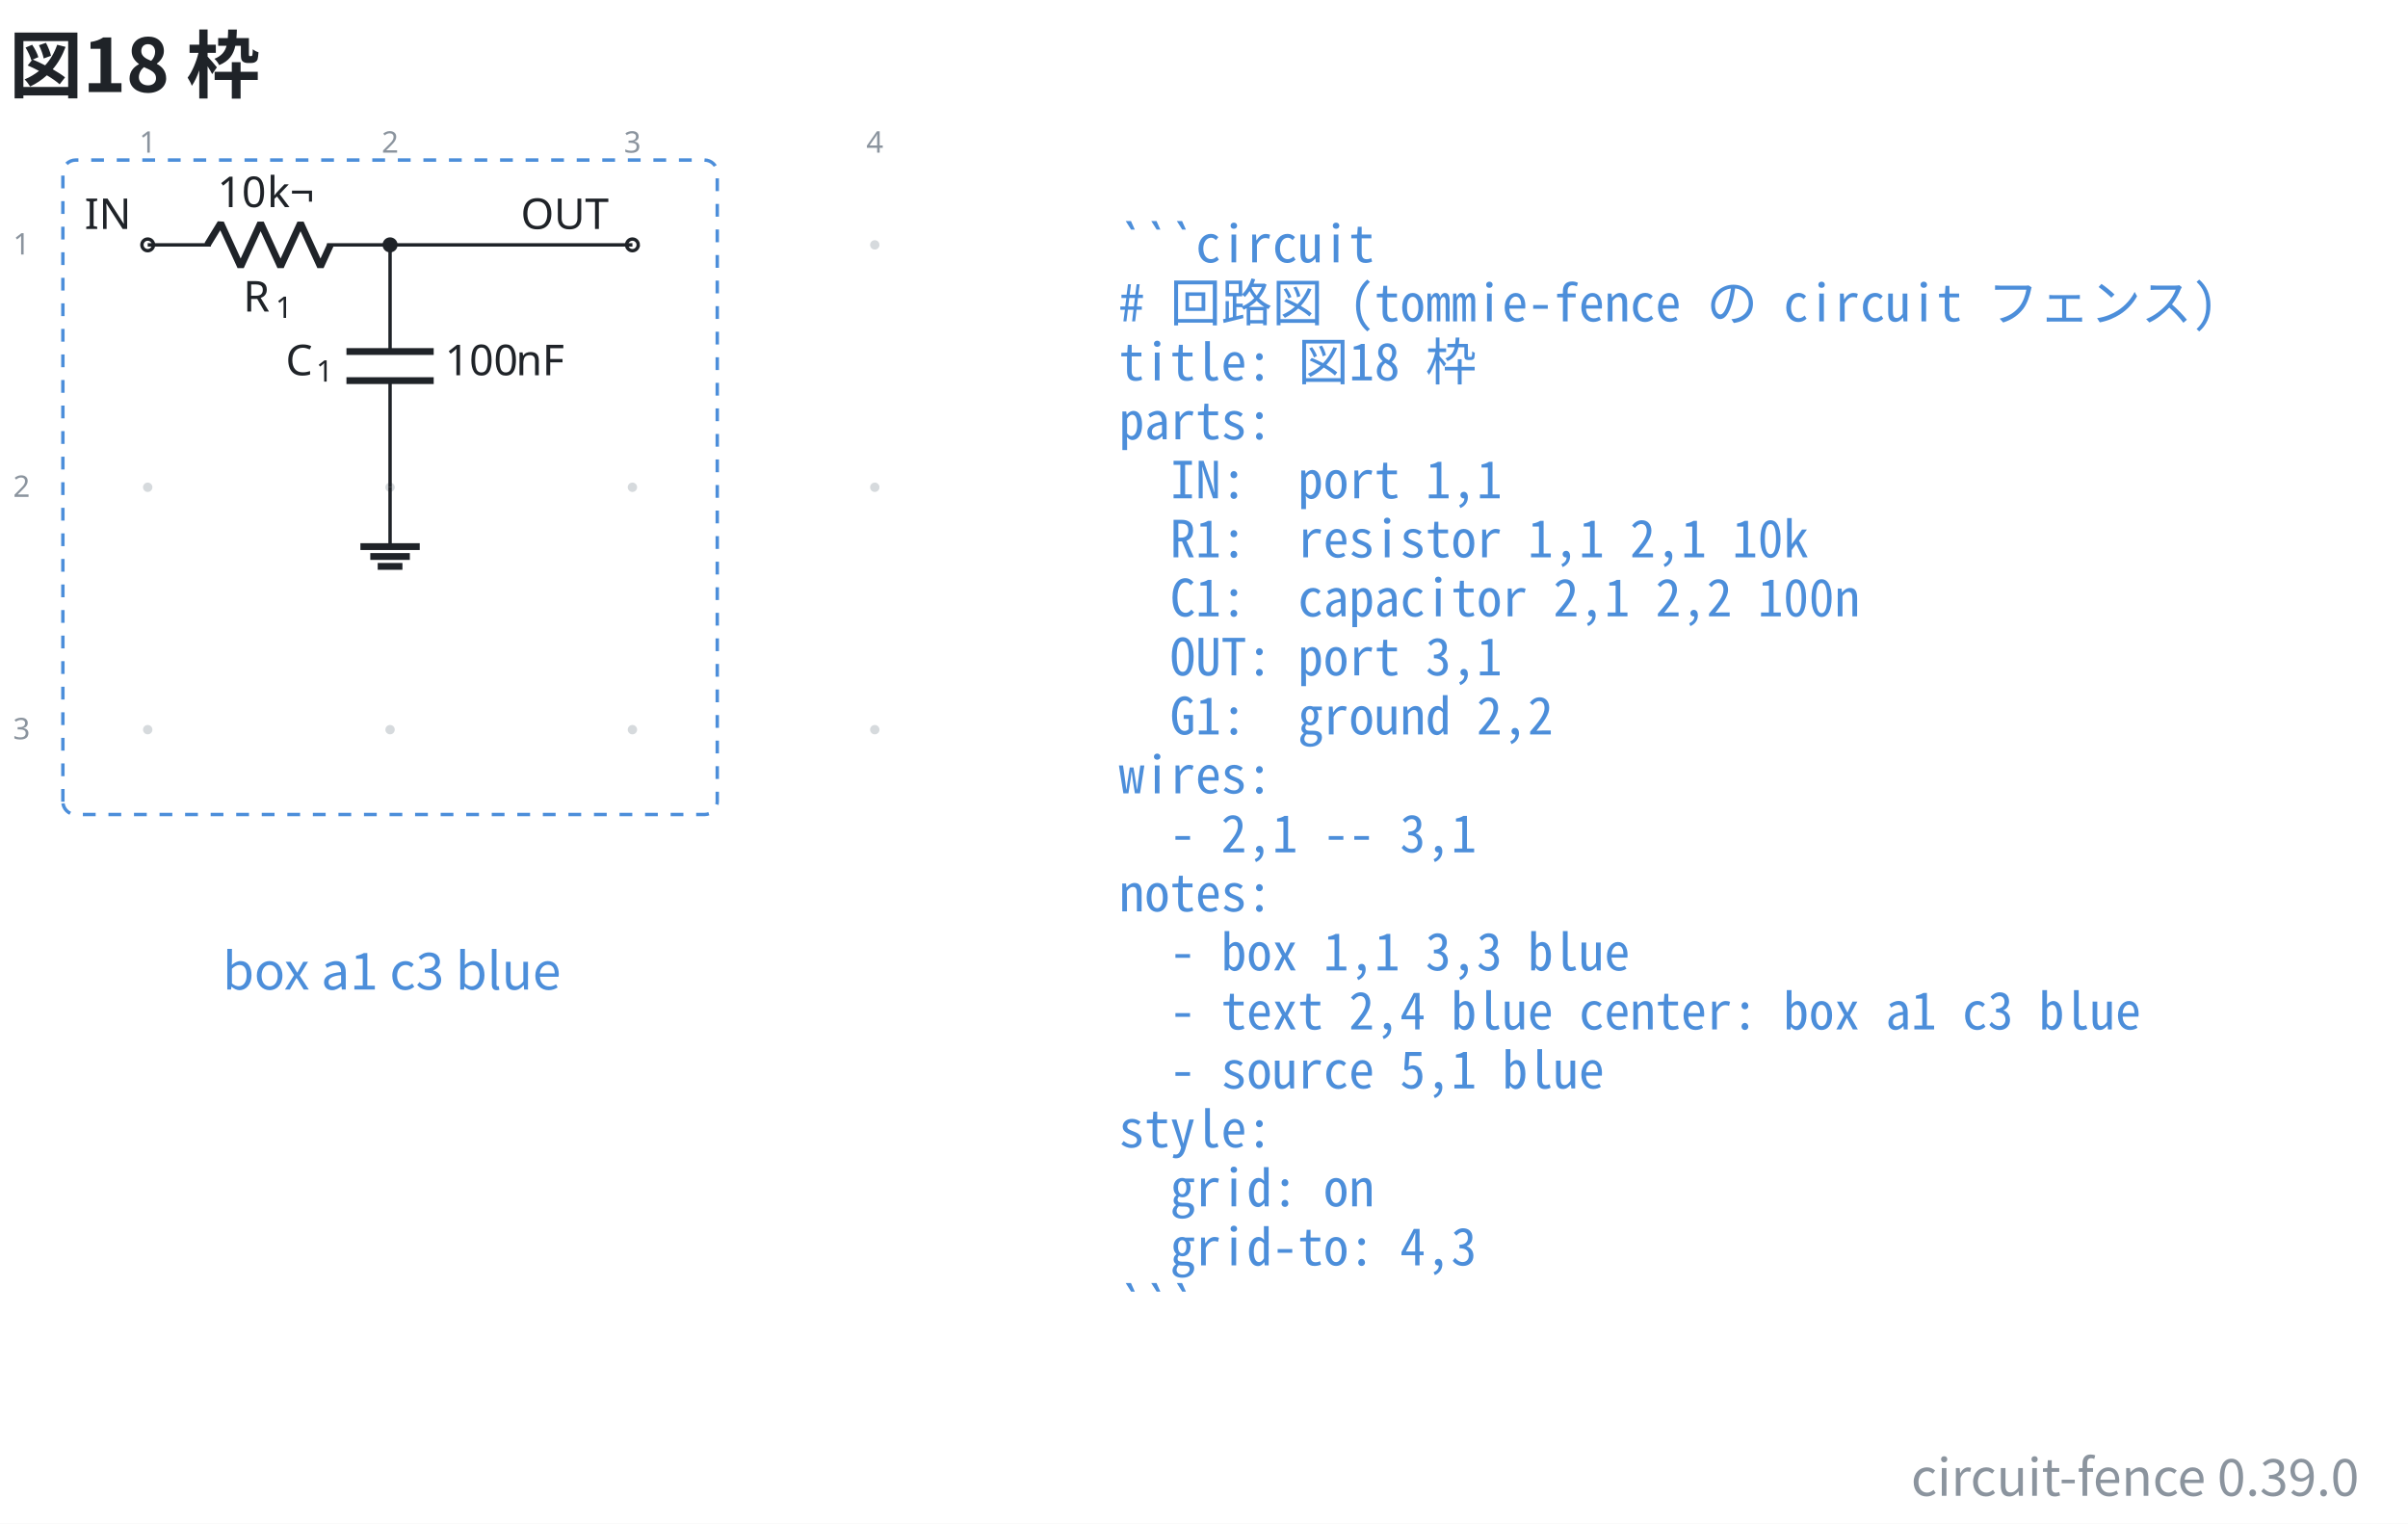
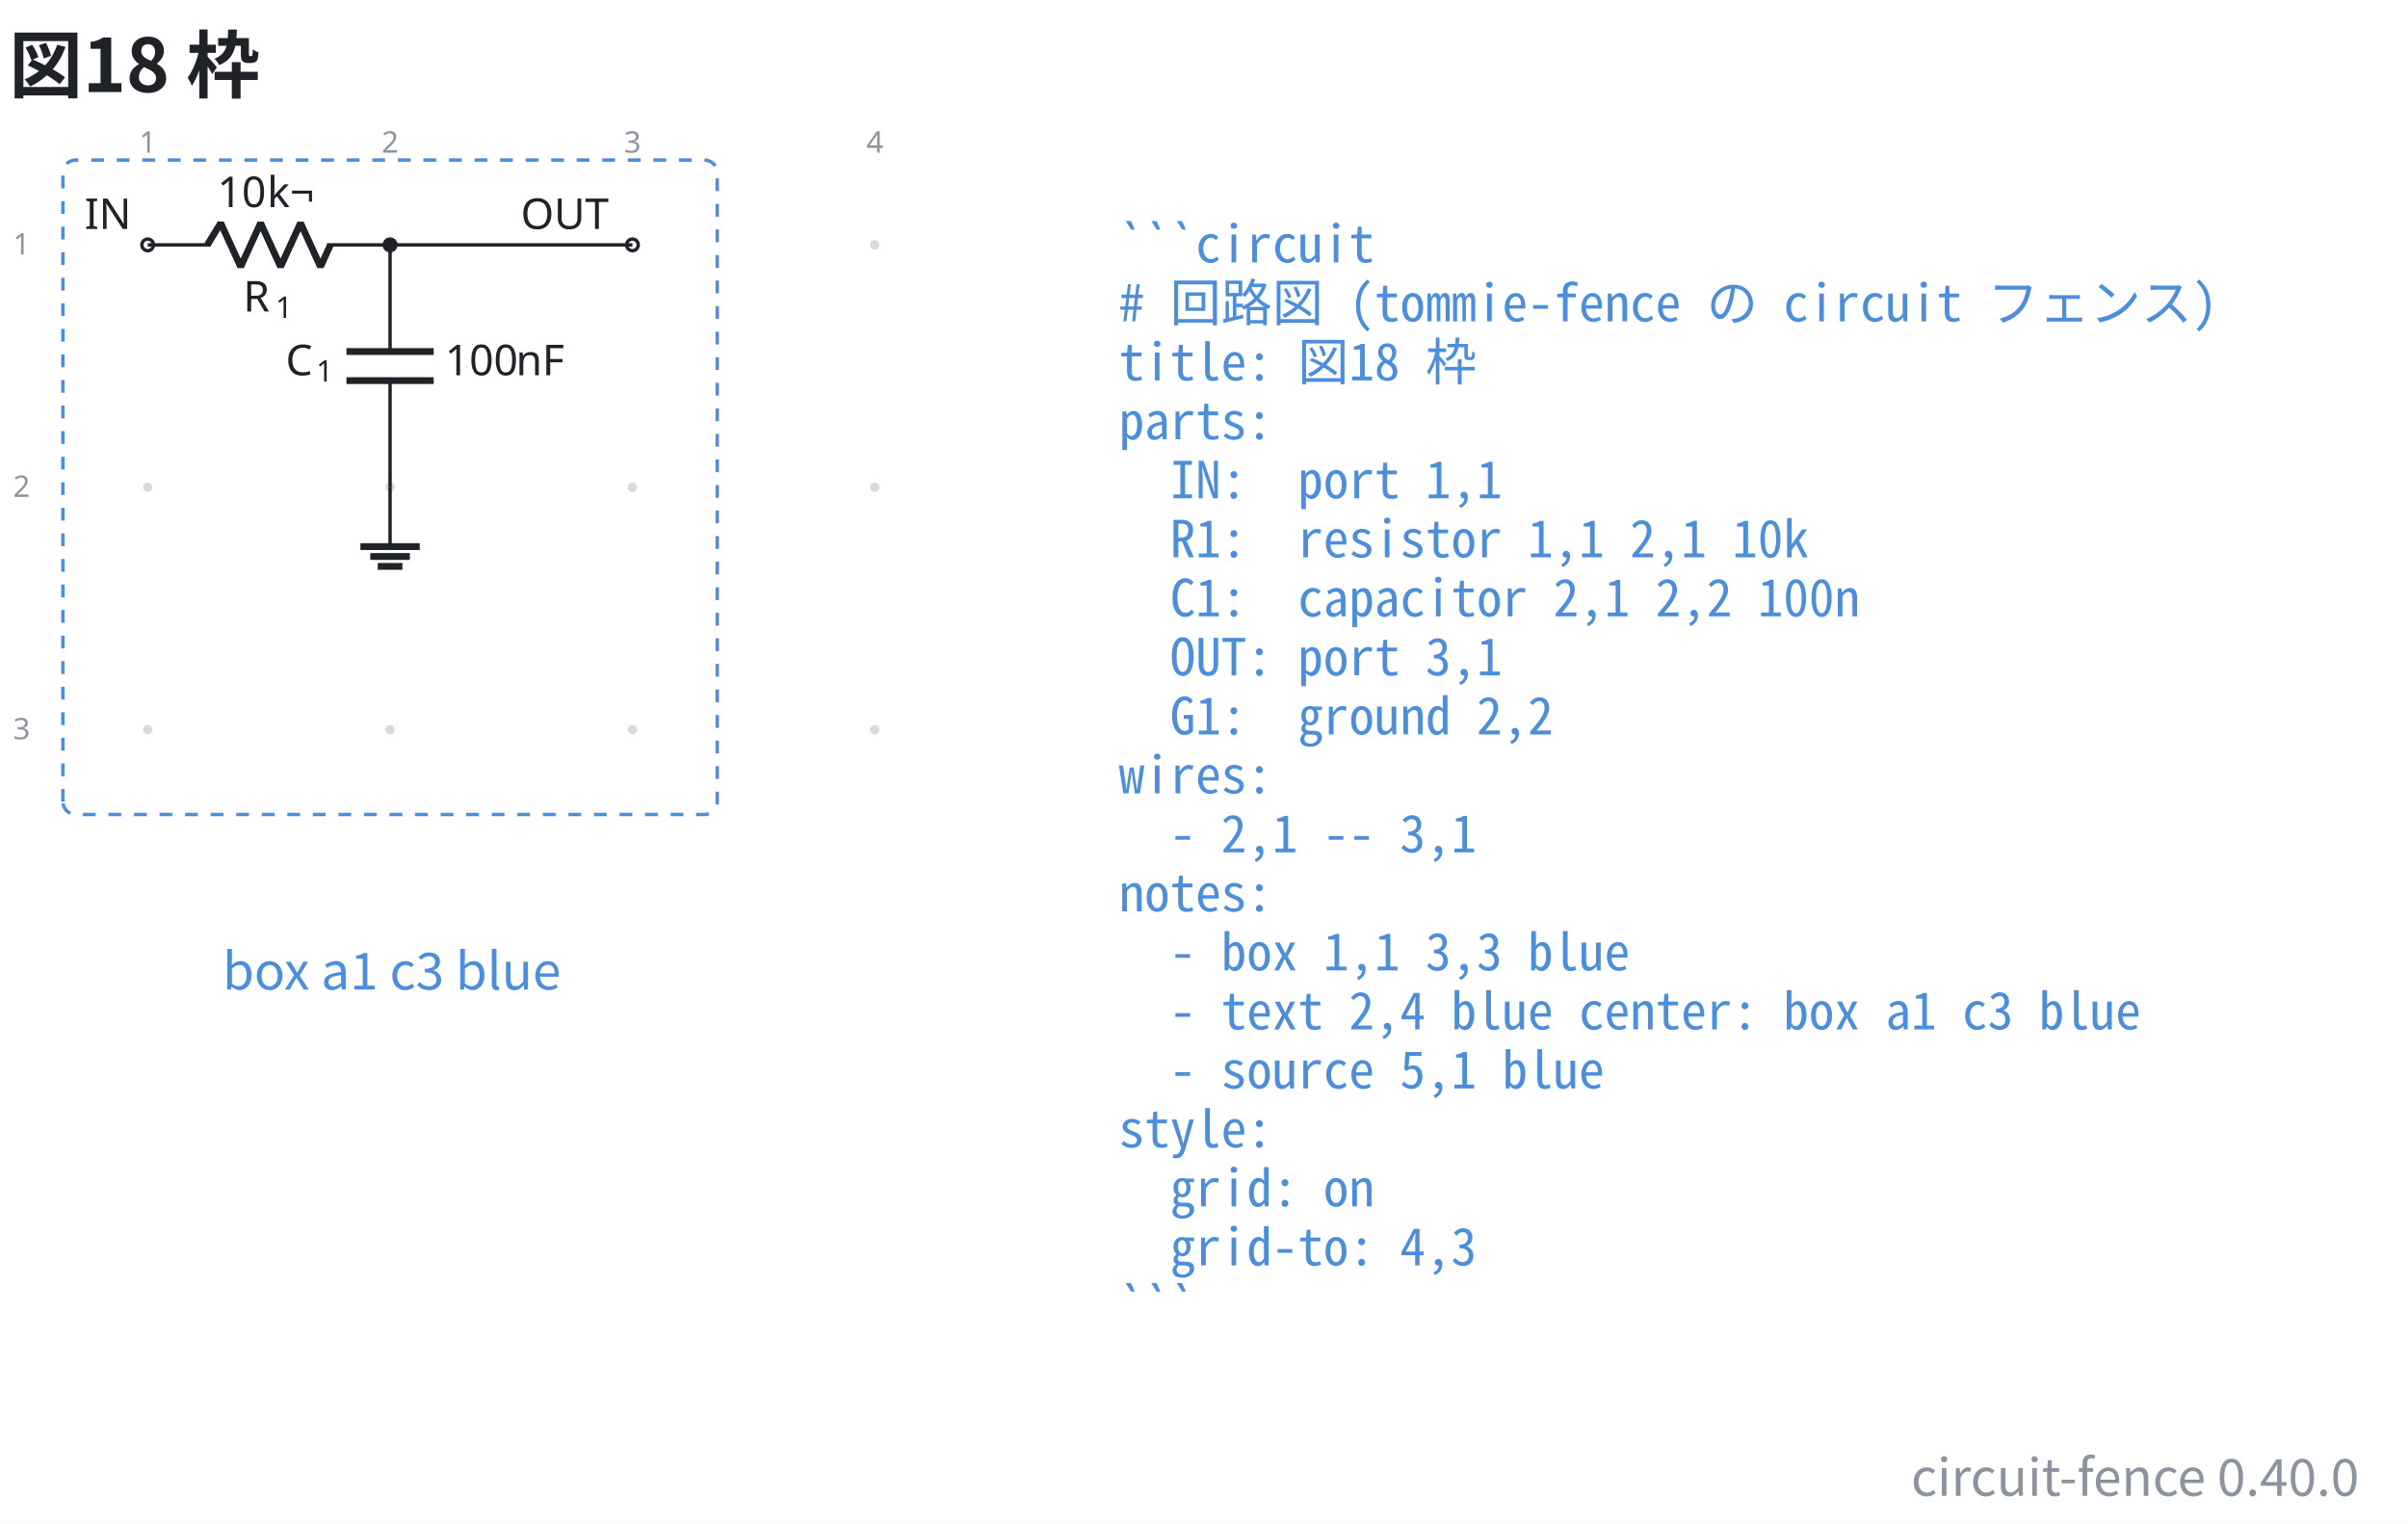
- <svg xmlns="http://www.w3.org/2000/svg" data-figure-paper="#ffffff" data-circuit-fence="0.39.0" fill="#1f2328" width="753.863" height="476.944" viewBox="-72 -72 565.397 357.708">
+ <svg xmlns="http://www.w3.org/2000/svg" data-figure-paper="#ffffff" data-circuit-fence="0.40.0" fill="#1f2328" width="753.863" height="476.944" viewBox="-72 -72 565.397 357.708">
  <rect x="-72" y="-72" width="565.397" height="357.708" fill="#ffffff" />
  <g stroke="#1f2328" stroke-miterlimit="10" stroke-width=".8">
    <path fill="#8b949e" fill-opacity=".35" stroke="none" stroke-opacity=".35" d="M-36.218-14.511a1.1 1.1 0 1 0-2.2 0 1.1 1.1 0 0 0 2.2 0M-36.218 42.394a1.1 1.1 0 1 0-2.2 0 1.1 1.1 0 0 0 2.2 0M-36.218 99.3a1.1 1.1 0 1 0-2.2 0 1.1 1.1 0 0 0 2.2 0M20.688-14.511a1.1 1.1 0 1 0-2.2 0 1.1 1.1 0 0 0 2.2 0M20.688 42.394a1.1 1.1 0 1 0-2.2 0 1.1 1.1 0 0 0 2.2 0M20.688 99.3a1.1 1.1 0 1 0-2.2 0 1.1 1.1 0 0 0 2.2 0M77.593-14.511a1.1 1.1 0 1 0-2.2 0 1.1 1.1 0 0 0 2.2 0M77.593 42.394a1.1 1.1 0 1 0-2.2 0 1.1 1.1 0 0 0 2.2 0M77.593 99.3a1.1 1.1 0 1 0-2.2 0 1.1 1.1 0 0 0 2.2 0M134.499-14.511a1.1 1.1 0 1 0-2.2 0 1.1 1.1 0 0 0 2.2 0M134.499 42.394a1.1 1.1 0 1 0-2.2 0 1.1 1.1 0 0 0 2.2 0M134.499 99.3a1.1 1.1 0 1 0-2.2 0 1.1 1.1 0 0 0 2.2 0m-1.1 0" />
    <g fill="#8b949e" stroke="#8b949e">
      <text x="-37.318" y="-14.511" fill="#8b949e" stroke="none" font-family="cmr7" font-size="7" transform="translate(-1.993 -21.645)">1</text>
    </g>
    <g fill="#8b949e" stroke="#8b949e">
      <text x="-37.318" y="-14.511" fill="#8b949e" stroke="none" font-family="cmr7" font-size="7" transform="translate(54.912 -21.645)">2</text>
    </g>
    <g fill="#8b949e" stroke="#8b949e">
      <text x="-37.318" y="-14.511" fill="#8b949e" stroke="none" font-family="cmr7" font-size="7" transform="translate(111.818 -21.645)">3</text>
    </g>
    <g fill="#8b949e" stroke="#8b949e">
      <text x="-37.318" y="-14.511" fill="#8b949e" stroke="none" font-family="cmr7" font-size="7" transform="translate(168.723 -21.645)">4</text>
    </g>
    <g fill="#8b949e" stroke="#8b949e">
      <text x="-37.318" y="-14.511" fill="#8b949e" stroke="none" font-family="cmr7" font-size="7" transform="translate(-31.62 2.256)">1</text>
    </g>
    <g fill="#8b949e" stroke="#8b949e">
      <text x="-37.318" y="-14.511" fill="#8b949e" stroke="none" font-family="cmr7" font-size="7" transform="translate(-31.62 59.161)">2</text>
    </g>
    <g fill="#8b949e" stroke="#8b949e">
      <text x="-37.318" y="-14.511" fill="#8b949e" stroke="none" font-family="cmr7" font-size="7" transform="translate(-31.62 116.067)">3</text>
    </g>
    <g fill="#ffffff">
      <path d="M-35.952-14.511a1.365 1.365 0 1 0-2.731 0 1.365 1.365 0 0 0 2.73 0Zm-1.366 0" />
    </g>
    <text x="-37.318" y="-14.511" stroke="none" font-family="cmr10" font-size="10" transform="translate(-14.844 -3.733)">IN</text>
    <path fill="none" d="M-37.318-14.511h.4m-.4 0h14.796m27.314 0h14.796m-.4 0h.4" />
    <g stroke-linejoin="bevel" stroke-width="1.6">
      <path fill="none" d="m-23.322-14.511 3.143-5.122 4.685 10.243 4.686-10.243L-6.122-9.39l4.686-10.243L3.249-9.39l2.343-5.121" />
    </g>
    <g stroke="none">
      <text x="-37.318" y="-14.511" font-family="cmmi10" font-size="10" transform="translate(22.413 15.648)">R</text>
      <text x="-29.725" y="-13.011" font-family="cmr7" font-size="7" transform="translate(22.413 15.648)">1</text>
    </g>
    <g stroke="none" font-family="cmr10" font-size="10">
      <text x="-37.318" y="-14.511" transform="translate(16.37 -8.863)">10</text>
      <text x="-25.651" y="-14.511" transform="translate(16.37 -8.863)">k¬</text>
    </g>
    <path fill="none" d="M19.588-14.511v.4m0-.4v25.038m0 6.829v25.038m0-.4v.4" />
    <g stroke-width="1.6">
      <path fill="none" d="M29.83 10.527H9.346m20.486 6.829H9.345" />
    </g>
    <g stroke="none">
      <text x="-37.318" y="-14.511" font-family="cmmi10" font-size="10" transform="translate(32.39 30.606)">C</text>
      <text x="-30.171" y="-13.011" font-family="cmr7" font-size="7" transform="translate(32.39 30.606)">1</text>
    </g>
    <g stroke="none" font-family="cmr10" font-size="10">
      <text x="-37.318" y="-14.511" transform="translate(69.787 30.606)">100</text>
      <text x="-20.651" y="-14.511" transform="translate(69.787 30.606)">nF</text>
    </g>
    <g fill="#ffffff">
      <path d="M77.859-14.511a1.365 1.365 0 1 0-2.731 0 1.365 1.365 0 0 0 2.73 0Zm-1.366 0" />
    </g>
    <text x="-37.318" y="-14.511" stroke="none" font-family="cmr10" font-size="10" transform="translate(87.578 -3.733)">OUT</text>
    <path fill="none" d="M19.588 42.394v13.93" />
    <path fill="none" stroke-width="1.6" d="M12.622 56.325h13.931m-11.609 2.321h9.287m-7.545 2.322h5.804" />
    <path fill="none" d="M19.588-14.511h56.905" />
    <path d="M20.953-14.511a1.365 1.365 0 1 0-2.73 0 1.365 1.365 0 0 0 2.73 0Zm-1.365 0" />
    <path fill="none" stroke="#4c8eda" stroke-dasharray="3.0,3.0" d="M-57.235 116.217V-31.428a3 3 0 0 1 3-3H93.41a3 3 0 0 1 3 3v147.645a3 3 0 0 1-3 3H-54.235a3 3 0 0 1-3-3ZM96.41-34.428" />
    <g>
      <text x="-37.318" y="-14.511" fill="#4c8eda" stroke="none" font-family="'Noto Sans CJK JP','Noto Sans JP','Hiragino Sans','Yu Gothic',sans-serif" font-size="12" transform="translate(57.305 174.816)" text-anchor="middle">box a1 c3 blue</text>
    </g>
    <g>
      <text x="-37.318" y="-14.511" fill="#4c8eda" stroke="none" font-family="'Noto Sans Mono CJK JP',ui-monospace,'SFMono-Regular',Consolas,'Liberation Mono',monospace" font-size="12" transform="translate(228.022 4.1)" xml:space="preserve">```circuit</text>
    </g>
    <g>
      <text x="-37.318" y="-14.511" fill="#4c8eda" stroke="none" font-family="'Noto Sans Mono CJK JP',ui-monospace,'SFMono-Regular',Consolas,'Liberation Mono',monospace" font-size="12" transform="translate(228.022 17.956)" xml:space="preserve"># 回路図 (tommie-fence の circuit フェンス)</text>
    </g>
    <g>
      <text x="-37.318" y="-14.511" fill="#4c8eda" stroke="none" font-family="'Noto Sans Mono CJK JP',ui-monospace,'SFMono-Regular',Consolas,'Liberation Mono',monospace" font-size="12" transform="translate(228.022 31.813)" xml:space="preserve">title: 図18 枠</text>
    </g>
    <g>
      <text x="-37.318" y="-14.511" fill="#4c8eda" stroke="none" font-family="'Noto Sans Mono CJK JP',ui-monospace,'SFMono-Regular',Consolas,'Liberation Mono',monospace" font-size="12" transform="translate(228.022 45.641)" xml:space="preserve">parts:</text>
    </g>
    <g>
      <text x="-37.318" y="-14.511" fill="#4c8eda" stroke="none" font-family="'Noto Sans Mono CJK JP',ui-monospace,'SFMono-Regular',Consolas,'Liberation Mono',monospace" font-size="12" transform="translate(228.022 59.498)" xml:space="preserve">  IN:  port 1,1</text>
    </g>
    <g>
      <text x="-37.318" y="-14.511" fill="#4c8eda" stroke="none" font-family="'Noto Sans Mono CJK JP',ui-monospace,'SFMono-Regular',Consolas,'Liberation Mono',monospace" font-size="12" transform="translate(228.022 73.354)" xml:space="preserve">  R1:  resistor 1,1 2,1 10k</text>
    </g>
    <g>
      <text x="-37.318" y="-14.511" fill="#4c8eda" stroke="none" font-family="'Noto Sans Mono CJK JP',ui-monospace,'SFMono-Regular',Consolas,'Liberation Mono',monospace" font-size="12" transform="translate(228.022 87.21)" xml:space="preserve">  C1:  capacitor 2,1 2,2 100n</text>
    </g>
    <g>
      <text x="-37.318" y="-14.511" fill="#4c8eda" stroke="none" font-family="'Noto Sans Mono CJK JP',ui-monospace,'SFMono-Regular',Consolas,'Liberation Mono',monospace" font-size="12" transform="translate(228.022 101.067)" xml:space="preserve">  OUT: port 3,1</text>
    </g>
    <g>
      <text x="-37.318" y="-14.511" fill="#4c8eda" stroke="none" font-family="'Noto Sans Mono CJK JP',ui-monospace,'SFMono-Regular',Consolas,'Liberation Mono',monospace" font-size="12" transform="translate(228.022 114.924)" xml:space="preserve">  G1:  ground 2,2</text>
    </g>
    <g>
      <text x="-37.318" y="-14.511" fill="#4c8eda" stroke="none" font-family="'Noto Sans Mono CJK JP',ui-monospace,'SFMono-Regular',Consolas,'Liberation Mono',monospace" font-size="12" transform="translate(228.022 128.751)" xml:space="preserve">wires:</text>
    </g>
    <g>
      <text x="-37.318" y="-14.511" fill="#4c8eda" stroke="none" font-family="'Noto Sans Mono CJK JP',ui-monospace,'SFMono-Regular',Consolas,'Liberation Mono',monospace" font-size="12" transform="translate(228.022 142.608)" xml:space="preserve">  - 2,1 -- 3,1</text>
    </g>
    <g>
      <text x="-37.318" y="-14.511" fill="#4c8eda" stroke="none" font-family="'Noto Sans Mono CJK JP',ui-monospace,'SFMono-Regular',Consolas,'Liberation Mono',monospace" font-size="12" transform="translate(228.022 156.464)" xml:space="preserve">notes:</text>
    </g>
    <g>
      <text x="-37.318" y="-14.511" fill="#4c8eda" stroke="none" font-family="'Noto Sans Mono CJK JP',ui-monospace,'SFMono-Regular',Consolas,'Liberation Mono',monospace" font-size="12" transform="translate(228.022 170.32)" xml:space="preserve">  - box 1,1 3,3 blue</text>
    </g>
    <g>
      <text x="-37.318" y="-14.511" fill="#4c8eda" stroke="none" font-family="'Noto Sans Mono CJK JP',ui-monospace,'SFMono-Regular',Consolas,'Liberation Mono',monospace" font-size="12" transform="translate(228.022 184.177)" xml:space="preserve">  - text 2,4 blue center: box a1 c3 blue</text>
    </g>
    <g>
      <text x="-37.318" y="-14.511" fill="#4c8eda" stroke="none" font-family="'Noto Sans Mono CJK JP',ui-monospace,'SFMono-Regular',Consolas,'Liberation Mono',monospace" font-size="12" transform="translate(228.022 198.034)" xml:space="preserve">  - source 5,1 blue</text>
    </g>
    <g>
      <text x="-37.318" y="-14.511" fill="#4c8eda" stroke="none" font-family="'Noto Sans Mono CJK JP',ui-monospace,'SFMono-Regular',Consolas,'Liberation Mono',monospace" font-size="12" transform="translate(228.022 211.862)" xml:space="preserve">style:</text>
    </g>
    <g>
      <text x="-37.318" y="-14.511" fill="#4c8eda" stroke="none" font-family="'Noto Sans Mono CJK JP',ui-monospace,'SFMono-Regular',Consolas,'Liberation Mono',monospace" font-size="12" transform="translate(228.022 225.718)" xml:space="preserve">  grid: on</text>
    </g>
    <g>
      <text x="-37.318" y="-14.511" fill="#4c8eda" stroke="none" font-family="'Noto Sans Mono CJK JP',ui-monospace,'SFMono-Regular',Consolas,'Liberation Mono',monospace" font-size="12" transform="translate(228.022 239.575)" xml:space="preserve">  grid-to: 4,3</text>
    </g>
    <g>
      <text x="-37.318" y="-14.511" fill="#4c8eda" stroke="none" font-family="'Noto Sans Mono CJK JP',ui-monospace,'SFMono-Regular',Consolas,'Liberation Mono',monospace" font-size="12" transform="translate(228.022 253.431)" xml:space="preserve">```</text>
    </g>
    <g>
      <text x="-37.318" y="-14.511" fill="#1f2328" stroke="none" font-family="'Noto Sans CJK JP','Noto Sans JP','Hiragino Sans','Yu Gothic',sans-serif" font-size="17.28" transform="translate(-32.552 -35.889)" font-weight="bold">図18 枠</text>
    </g>
    <g>
-       <text x="-37.318" y="-14.511" fill="#8b949e" stroke="none" font-family="'Noto Sans CJK JP','Noto Sans JP','Hiragino Sans','Yu Gothic',sans-serif" font-size="12" transform="translate(519.236 293.676)" text-anchor="end">circuit-fence 0.39.0</text>
+       <text x="-37.318" y="-14.511" fill="#8b949e" stroke="none" font-family="'Noto Sans CJK JP','Noto Sans JP','Hiragino Sans','Yu Gothic',sans-serif" font-size="12" transform="translate(519.236 293.676)" text-anchor="end">circuit-fence 0.40.0</text>
    </g>
  </g>
</svg>
